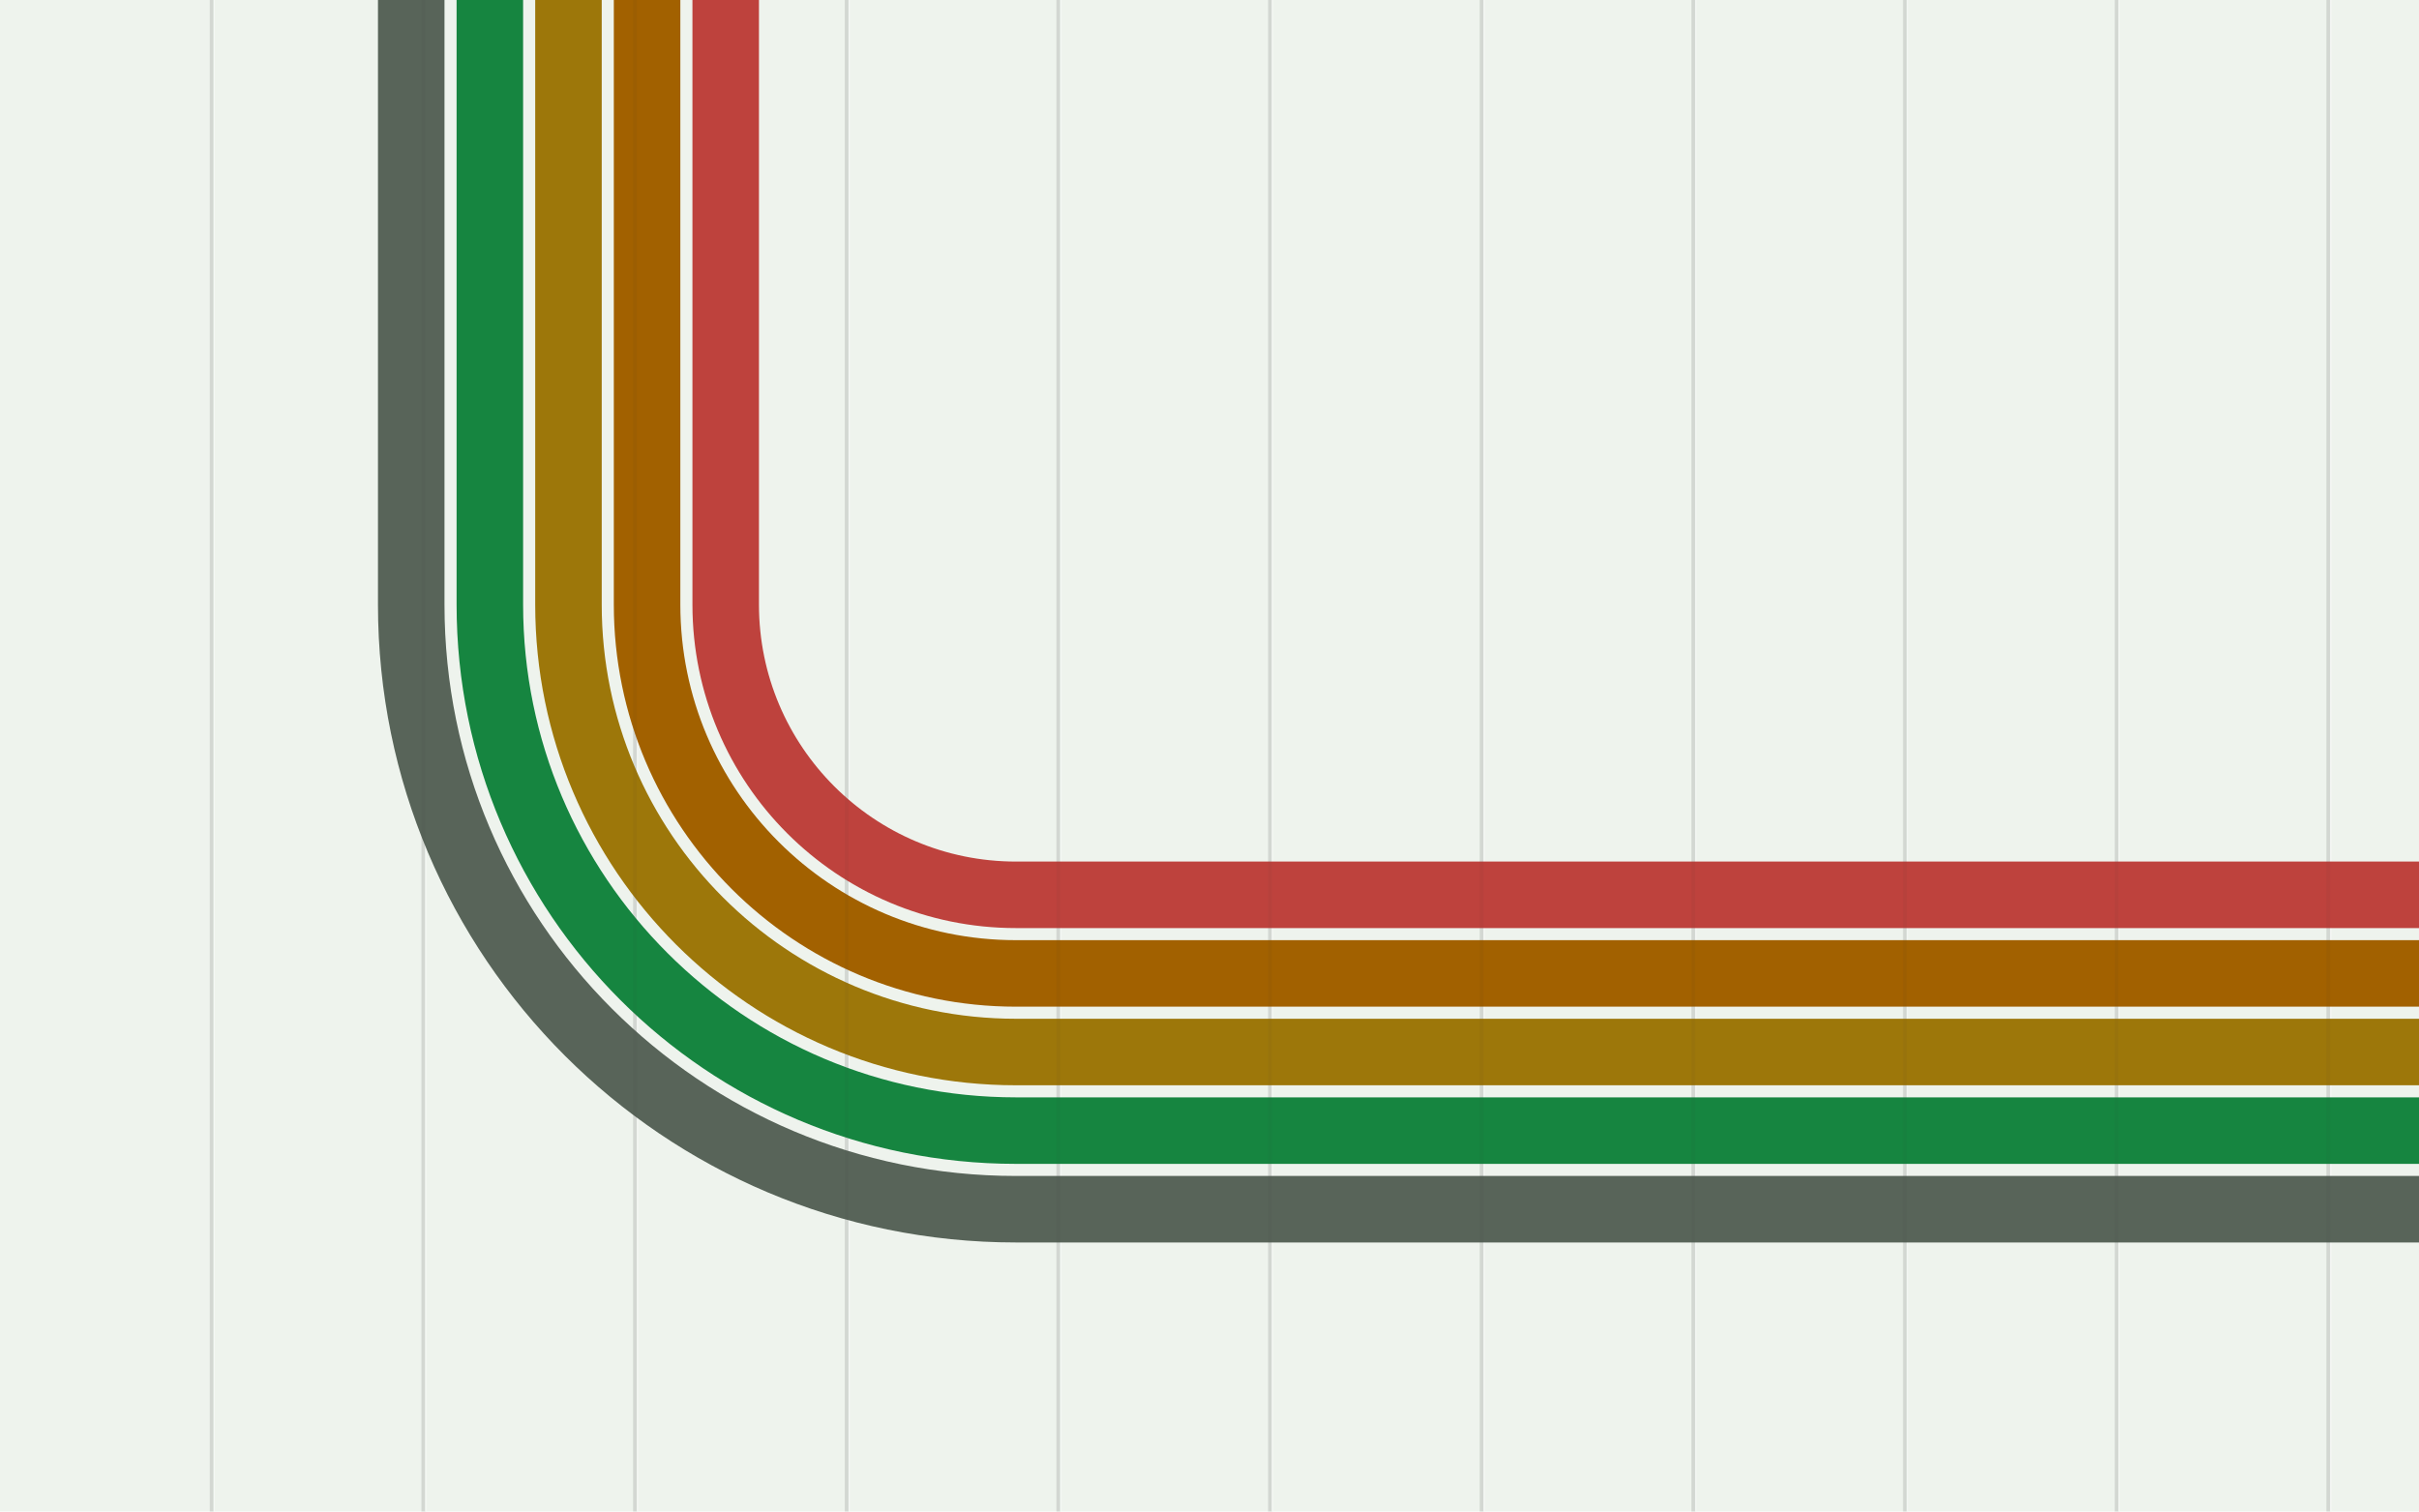
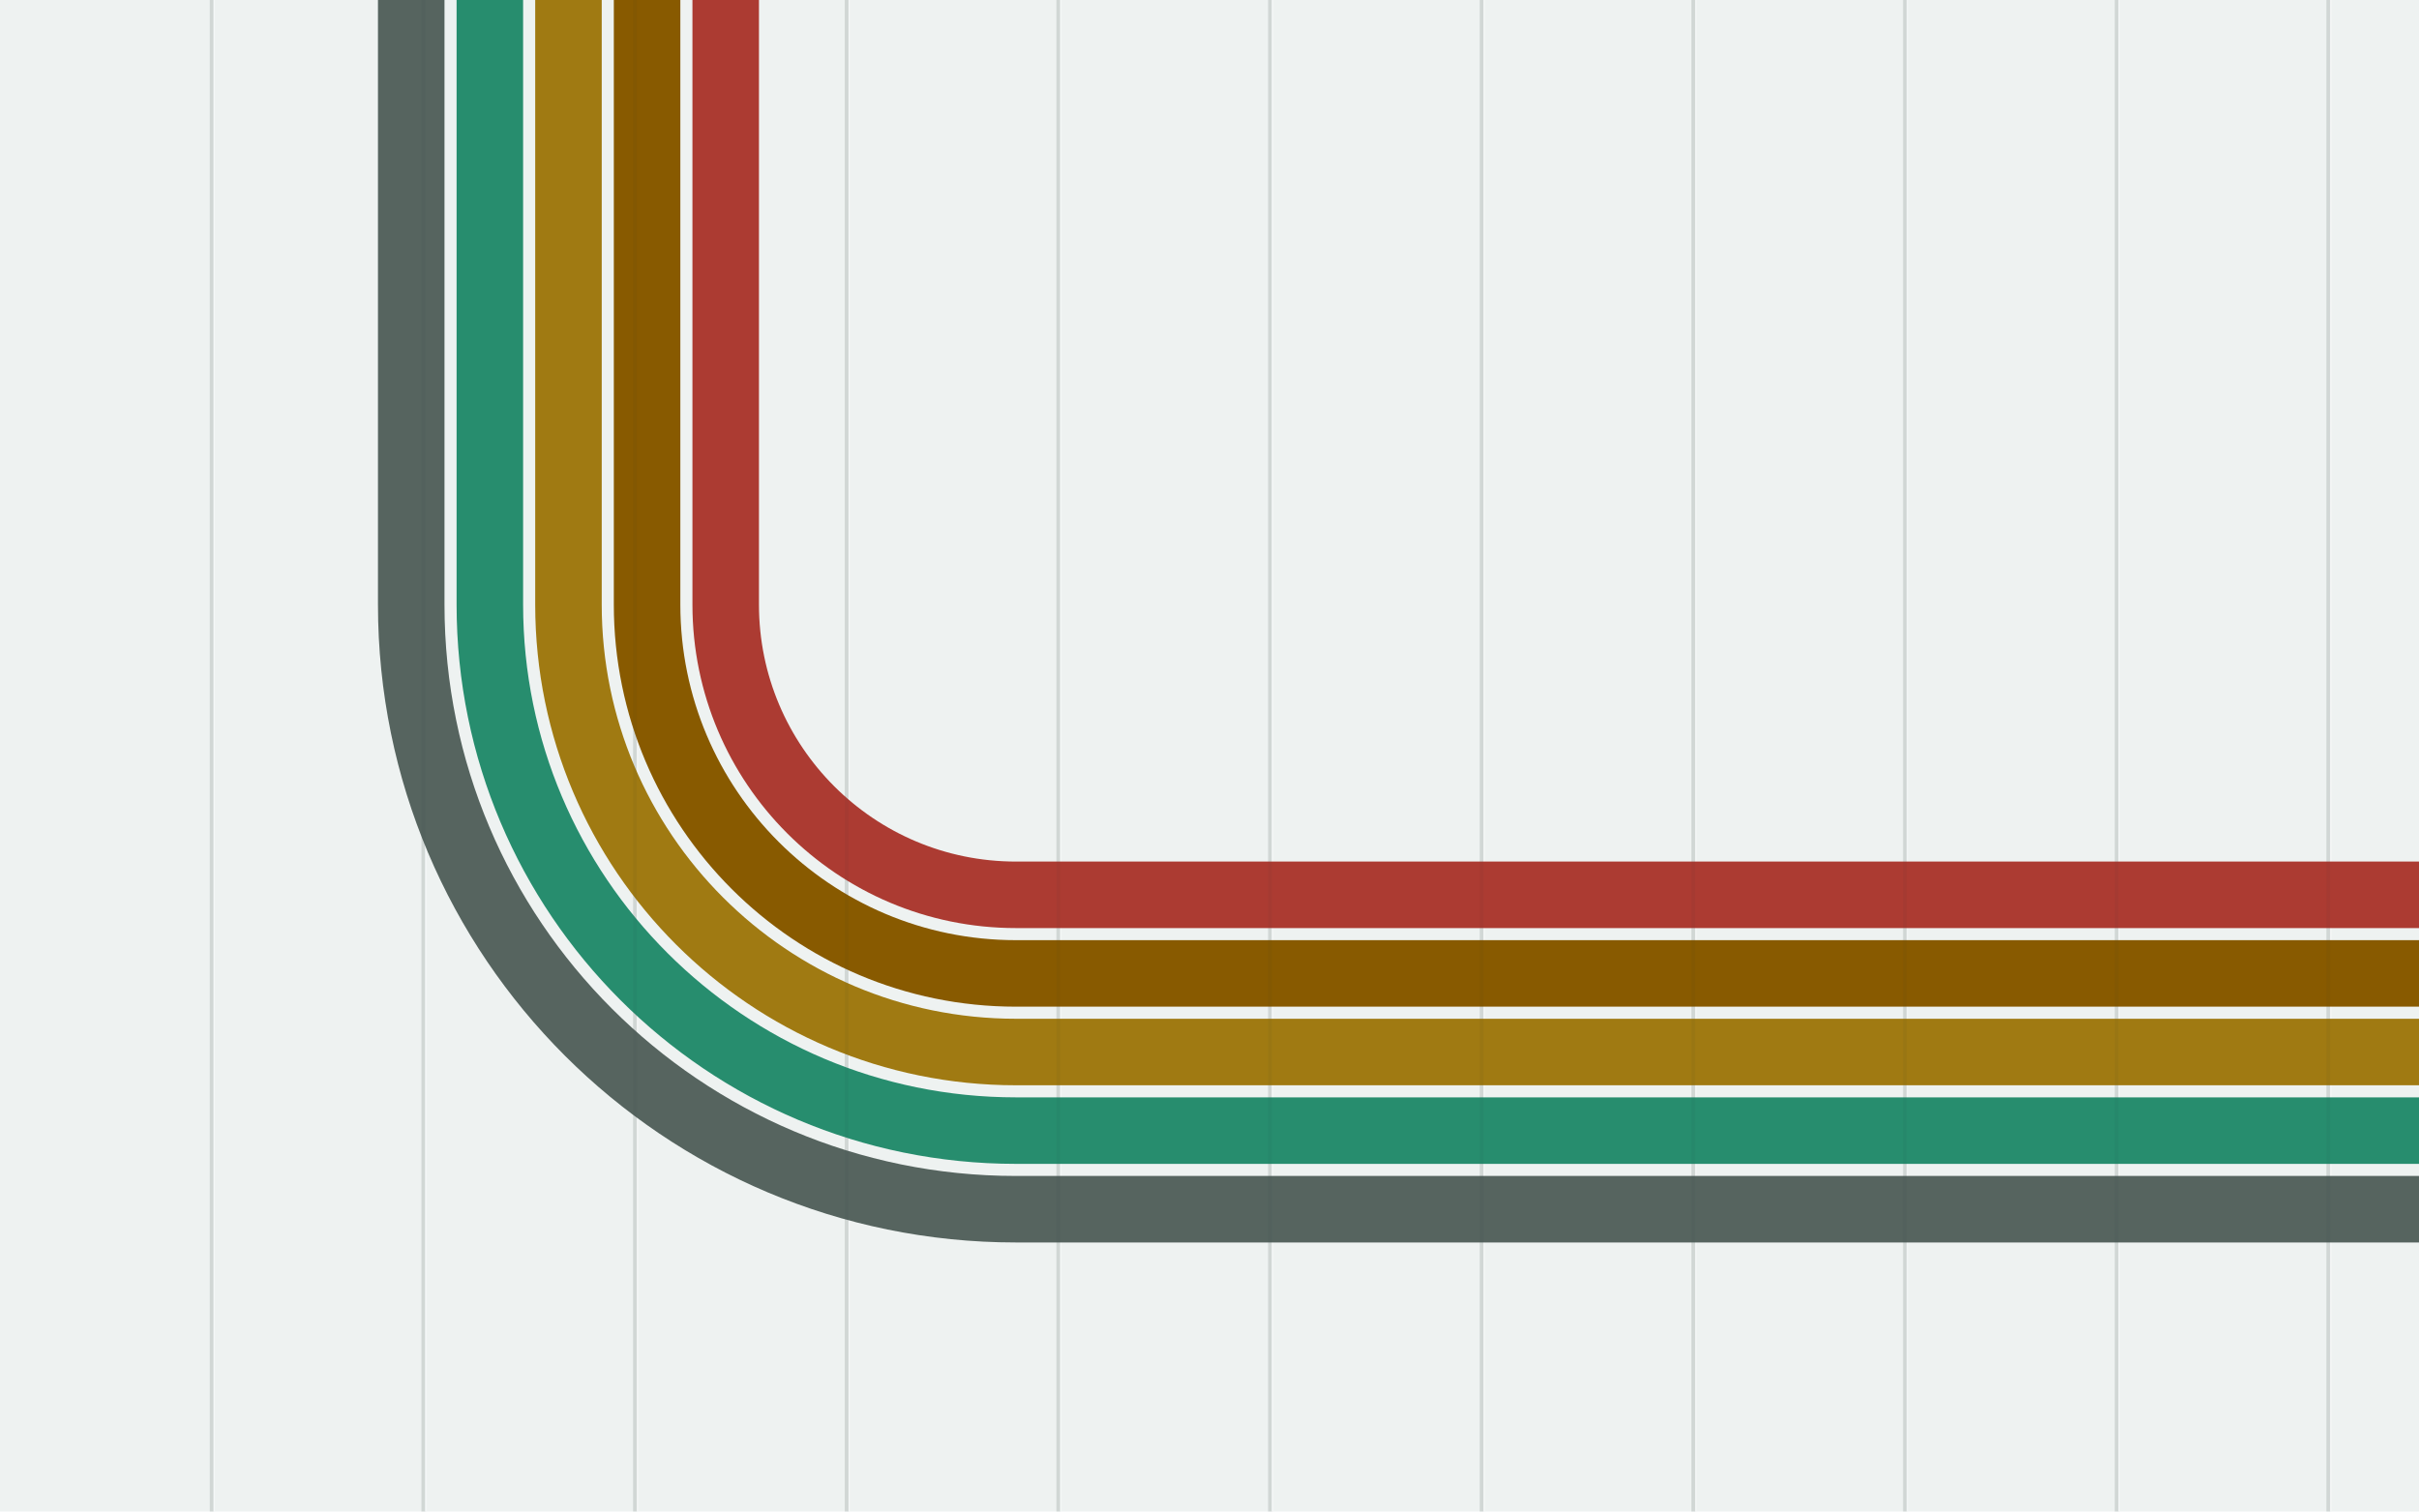
<svg xmlns="http://www.w3.org/2000/svg" viewBox="0 0 1920 1200" width="3840" height="2400">
-   <rect x="0" y="0" width="1920" height="1200" fill="#EEF3ED" />
-   <rect x="166.5" y="0" width="3" height="1200" fill="#2A342B" fill-opacity="0.1" />
-   <rect x="169.5" y="0" width="1" height="1200" fill="#F6F9F6" fill-opacity="0.9" />
-   <rect x="334.5" y="0" width="3" height="1200" fill="#2A342B" fill-opacity="0.1" />
-   <rect x="337.5" y="0" width="1" height="1200" fill="#F6F9F6" fill-opacity="0.9" />
-   <rect x="502.5" y="0" width="3" height="1200" fill="#2A342B" fill-opacity="0.1" />
-   <rect x="505.5" y="0" width="1" height="1200" fill="#F6F9F6" fill-opacity="0.9" />
-   <rect x="670.5" y="0" width="3" height="1200" fill="#2A342B" fill-opacity="0.1" />
-   <rect x="673.5" y="0" width="1" height="1200" fill="#F6F9F6" fill-opacity="0.9" />
-   <rect x="838.5" y="0" width="3" height="1200" fill="#2A342B" fill-opacity="0.1" />
-   <rect x="841.5" y="0" width="1" height="1200" fill="#F6F9F6" fill-opacity="0.9" />
-   <rect x="1006.5" y="0" width="3" height="1200" fill="#2A342B" fill-opacity="0.1" />
-   <rect x="1009.5" y="0" width="1" height="1200" fill="#F6F9F6" fill-opacity="0.9" />
-   <rect x="1174.5" y="0" width="3" height="1200" fill="#2A342B" fill-opacity="0.1" />
-   <rect x="1177.5" y="0" width="1" height="1200" fill="#F6F9F6" fill-opacity="0.9" />
-   <rect x="1342.5" y="0" width="3" height="1200" fill="#2A342B" fill-opacity="0.1" />
-   <rect x="1345.5" y="0" width="1" height="1200" fill="#F6F9F6" fill-opacity="0.9" />
-   <rect x="1510.5" y="0" width="3" height="1200" fill="#2A342B" fill-opacity="0.1" />
-   <rect x="1513.5" y="0" width="1" height="1200" fill="#F6F9F6" fill-opacity="0.9" />
-   <rect x="1678.5" y="0" width="3" height="1200" fill="#2A342B" fill-opacity="0.1" />
-   <rect x="1681.5" y="0" width="1" height="1200" fill="#F6F9F6" fill-opacity="0.9" />
-   <rect x="1846.5" y="0" width="3" height="1200" fill="#2A342B" fill-opacity="0.1" />
-   <rect x="1849.5" y="0" width="1" height="1200" fill="#F6F9F6" fill-opacity="0.9" />
-   <path d="M 576 -10 V 480 A 230.4 230.4 0 0 0 806.4 710.4 H 1930" fill="none" stroke="#BE423D" stroke-width="52.8" />
-   <path d="M 513.6 -10 V 480 A 292.8 292.8 0 0 0 806.4 772.8 H 1930" fill="none" stroke="#A26100" stroke-width="52.8" />
-   <path d="M 451.2 -10 V 480 A 355.2 355.2 0 0 0 806.4 835.2 H 1930" fill="none" stroke="#9D770A" stroke-width="52.8" />
-   <path d="M 388.8 -10 V 480 A 417.6 417.6 0 0 0 806.4 897.6 H 1930" fill="none" stroke="#168540" stroke-width="52.8" />
-   <path d="M 326.4 -10 V 480 A 480 480 0 0 0 806.4 960 H 1930" fill="none" stroke="#586459" stroke-width="52.8" />
-   <rect x="166.5" y="0" width="3" height="1200" fill="#2A342B" fill-opacity="0.05" />
-   <rect x="334.5" y="0" width="3" height="1200" fill="#2A342B" fill-opacity="0.05" />
-   <rect x="502.5" y="0" width="3" height="1200" fill="#2A342B" fill-opacity="0.05" />
-   <rect x="670.5" y="0" width="3" height="1200" fill="#2A342B" fill-opacity="0.05" />
-   <rect x="838.5" y="0" width="3" height="1200" fill="#2A342B" fill-opacity="0.05" />
-   <rect x="1006.5" y="0" width="3" height="1200" fill="#2A342B" fill-opacity="0.05" />
-   <rect x="1174.5" y="0" width="3" height="1200" fill="#2A342B" fill-opacity="0.05" />
-   <rect x="1342.5" y="0" width="3" height="1200" fill="#2A342B" fill-opacity="0.05" />
-   <rect x="1510.5" y="0" width="3" height="1200" fill="#2A342B" fill-opacity="0.05" />
-   <rect x="1678.5" y="0" width="3" height="1200" fill="#2A342B" fill-opacity="0.05" />
-   <rect x="1846.5" y="0" width="3" height="1200" fill="#2A342B" fill-opacity="0.05" />
+   <rect x="0" y="0" width="1920" height="1200" fill="#EEF2F1" />
+   <rect x="166.5" y="0" width="3" height="1200" fill="#27342F" fill-opacity="0.1" />
+   <rect x="169.5" y="0" width="1" height="1200" fill="#F6F8F8" fill-opacity="0.9" />
+   <rect x="334.5" y="0" width="3" height="1200" fill="#27342F" fill-opacity="0.1" />
+   <rect x="337.5" y="0" width="1" height="1200" fill="#F6F8F8" fill-opacity="0.9" />
+   <rect x="502.5" y="0" width="3" height="1200" fill="#27342F" fill-opacity="0.1" />
+   <rect x="505.5" y="0" width="1" height="1200" fill="#F6F8F8" fill-opacity="0.9" />
+   <rect x="670.5" y="0" width="3" height="1200" fill="#27342F" fill-opacity="0.1" />
+   <rect x="673.5" y="0" width="1" height="1200" fill="#F6F8F8" fill-opacity="0.9" />
+   <rect x="838.5" y="0" width="3" height="1200" fill="#27342F" fill-opacity="0.1" />
+   <rect x="841.5" y="0" width="1" height="1200" fill="#F6F8F8" fill-opacity="0.9" />
+   <rect x="1006.5" y="0" width="3" height="1200" fill="#27342F" fill-opacity="0.1" />
+   <rect x="1009.5" y="0" width="1" height="1200" fill="#F6F8F8" fill-opacity="0.9" />
+   <rect x="1174.5" y="0" width="3" height="1200" fill="#27342F" fill-opacity="0.1" />
+   <rect x="1177.5" y="0" width="1" height="1200" fill="#F6F8F8" fill-opacity="0.9" />
+   <rect x="1342.5" y="0" width="3" height="1200" fill="#27342F" fill-opacity="0.1" />
+   <rect x="1345.5" y="0" width="1" height="1200" fill="#F6F8F8" fill-opacity="0.9" />
+   <rect x="1510.5" y="0" width="3" height="1200" fill="#27342F" fill-opacity="0.1" />
+   <rect x="1513.5" y="0" width="1" height="1200" fill="#F6F8F8" fill-opacity="0.9" />
+   <rect x="1678.5" y="0" width="3" height="1200" fill="#27342F" fill-opacity="0.1" />
+   <rect x="1681.5" y="0" width="1" height="1200" fill="#F6F8F8" fill-opacity="0.9" />
+   <rect x="1846.5" y="0" width="3" height="1200" fill="#27342F" fill-opacity="0.1" />
+   <rect x="1849.5" y="0" width="1" height="1200" fill="#F6F8F8" fill-opacity="0.9" />
+   <path d="M 576 -10 V 480 A 230.4 230.4 0 0 0 806.4 710.4 H 1930" fill="none" stroke="#AC3B32" stroke-width="52.8" />
+   <path d="M 513.6 -10 V 480 A 292.8 292.8 0 0 0 806.4 772.8 H 1930" fill="none" stroke="#885A00" stroke-width="52.8" />
+   <path d="M 451.2 -10 V 480 A 355.2 355.2 0 0 0 806.4 835.2 H 1930" fill="none" stroke="#A07A12" stroke-width="52.8" />
+   <path d="M 388.8 -10 V 480 A 417.6 417.6 0 0 0 806.4 897.6 H 1930" fill="none" stroke="#278D6E" stroke-width="52.8" />
+   <path d="M 326.4 -10 V 480 A 480 480 0 0 0 806.4 960 H 1930" fill="none" stroke="#56645F" stroke-width="52.8" />
+   <rect x="166.5" y="0" width="3" height="1200" fill="#27342F" fill-opacity="0.05" />
+   <rect x="334.5" y="0" width="3" height="1200" fill="#27342F" fill-opacity="0.05" />
+   <rect x="502.5" y="0" width="3" height="1200" fill="#27342F" fill-opacity="0.05" />
+   <rect x="670.5" y="0" width="3" height="1200" fill="#27342F" fill-opacity="0.05" />
+   <rect x="838.5" y="0" width="3" height="1200" fill="#27342F" fill-opacity="0.05" />
+   <rect x="1006.5" y="0" width="3" height="1200" fill="#27342F" fill-opacity="0.05" />
+   <rect x="1174.5" y="0" width="3" height="1200" fill="#27342F" fill-opacity="0.05" />
+   <rect x="1342.5" y="0" width="3" height="1200" fill="#27342F" fill-opacity="0.05" />
+   <rect x="1510.5" y="0" width="3" height="1200" fill="#27342F" fill-opacity="0.05" />
+   <rect x="1678.5" y="0" width="3" height="1200" fill="#27342F" fill-opacity="0.05" />
+   <rect x="1846.5" y="0" width="3" height="1200" fill="#27342F" fill-opacity="0.05" />
</svg>
